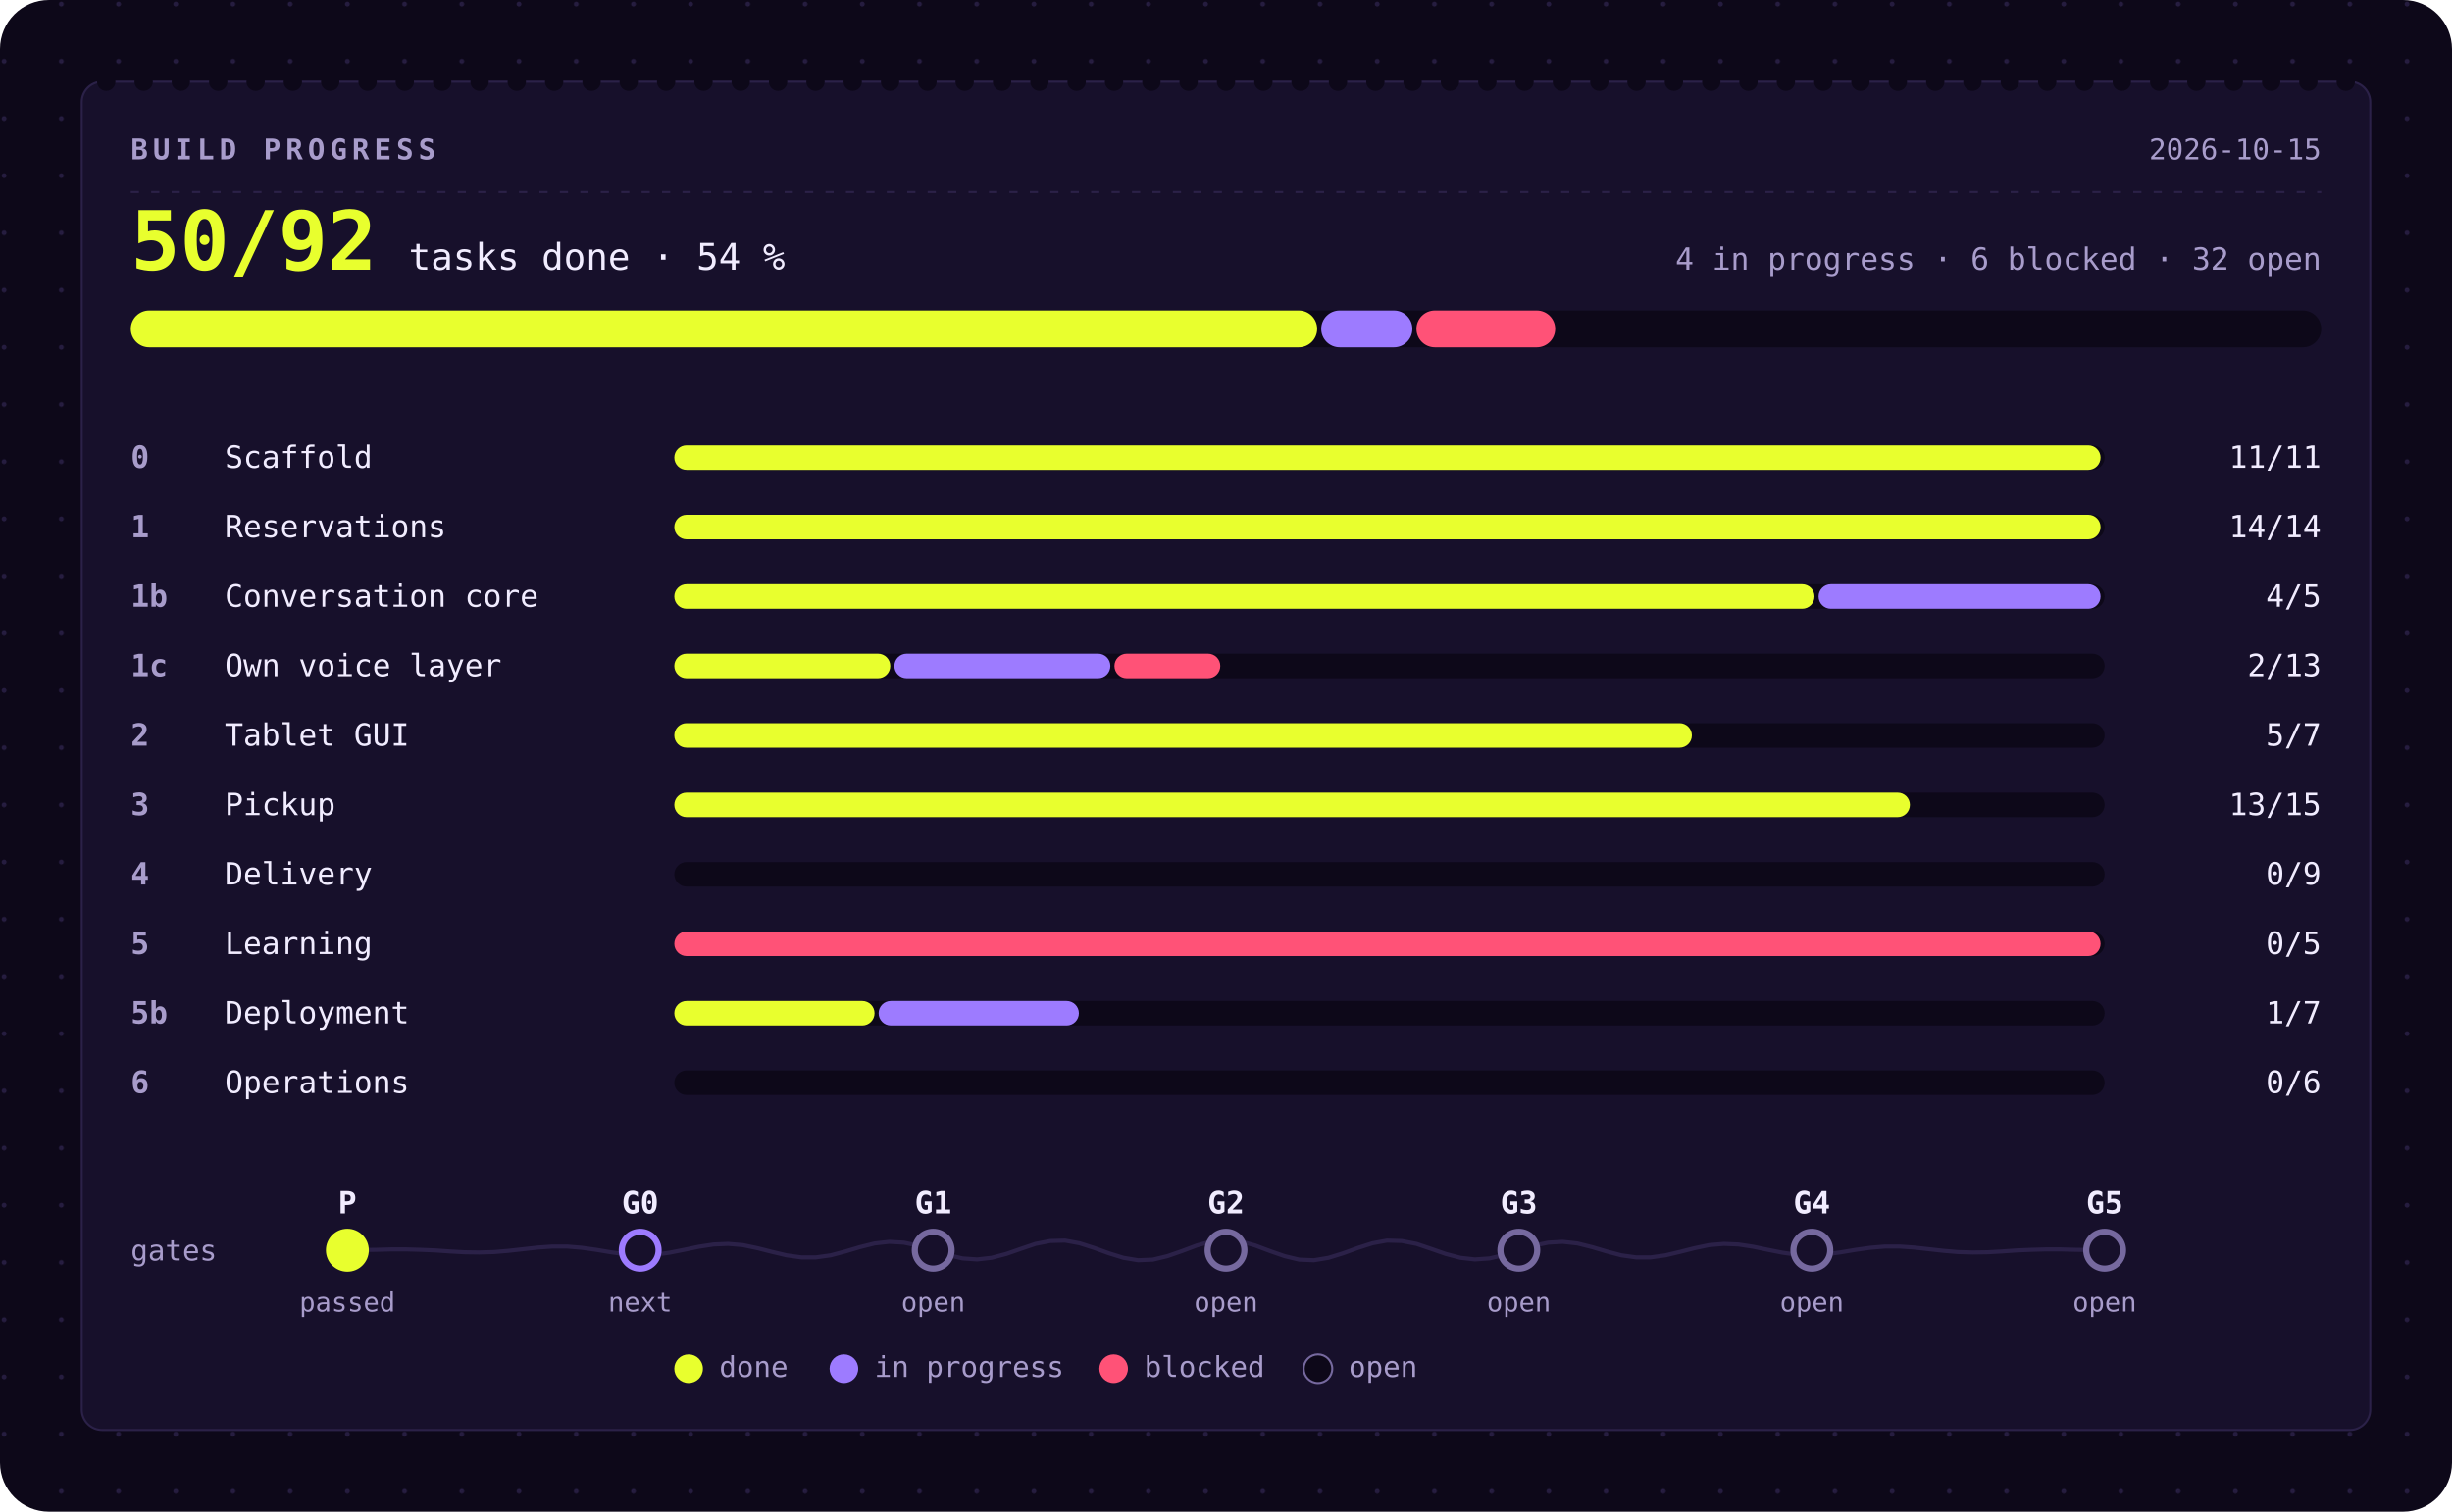
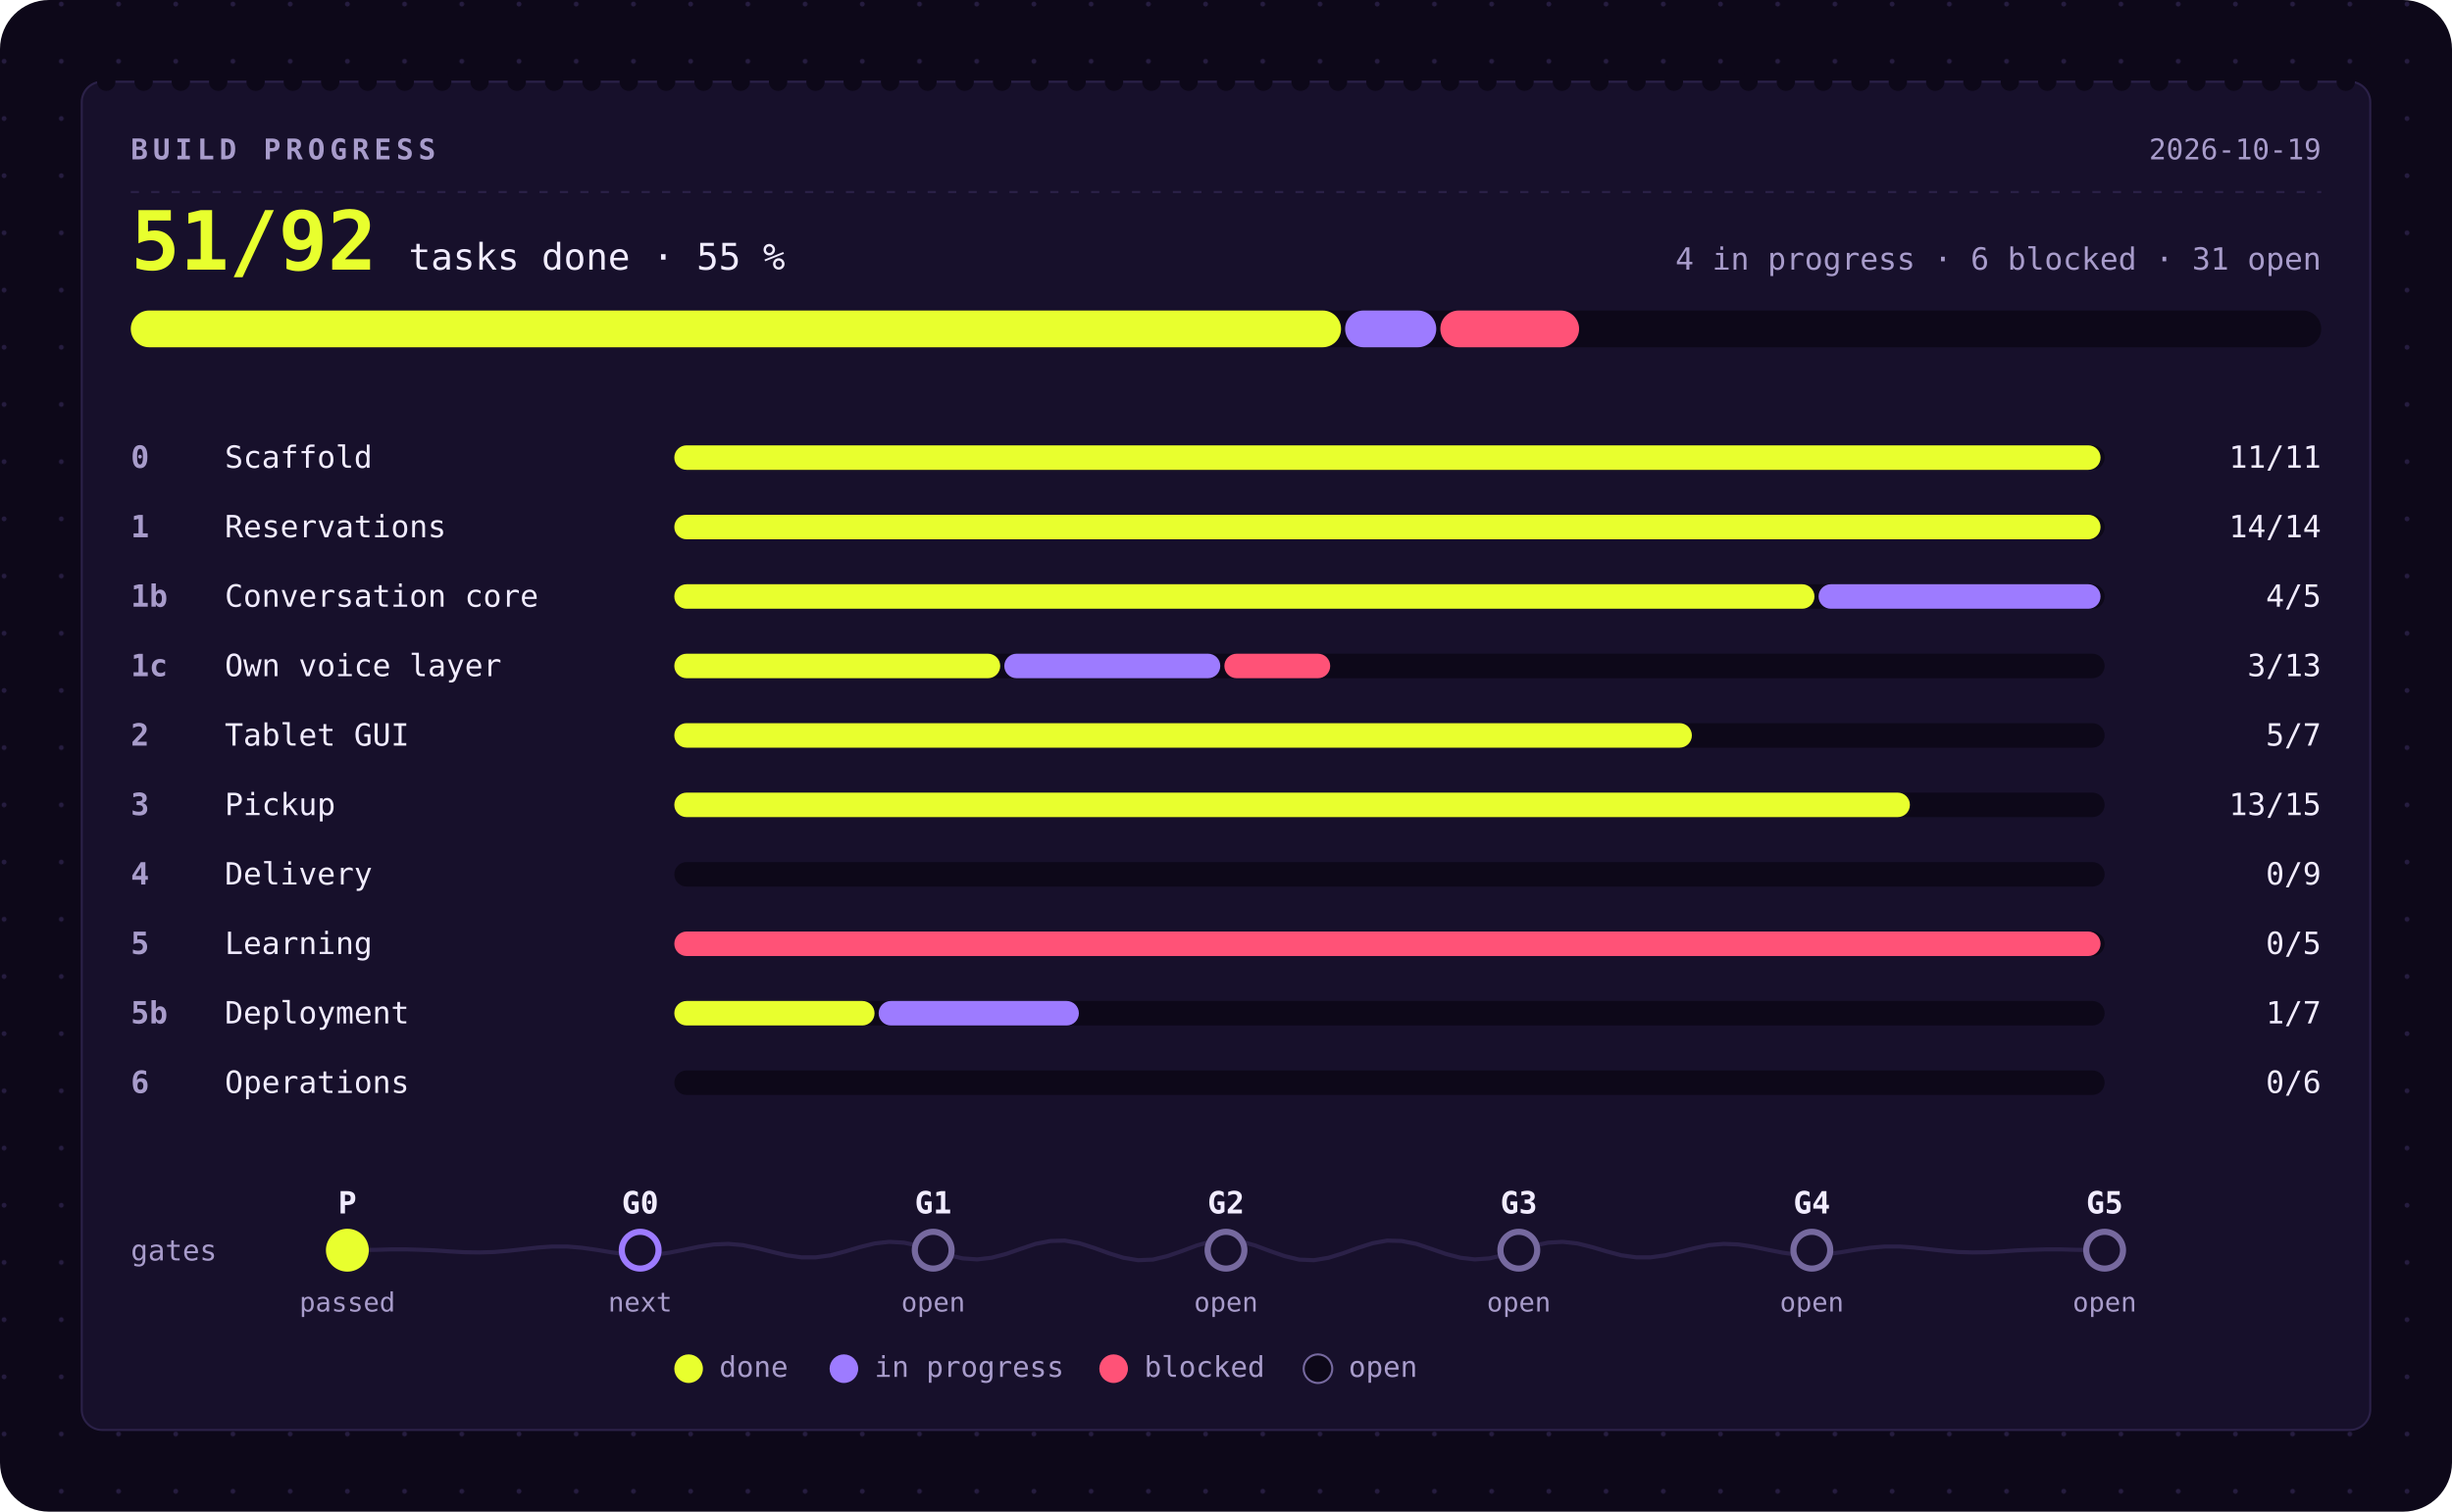
<svg xmlns="http://www.w3.org/2000/svg" width="1200" height="740" viewBox="0 0 1200 740" role="img" aria-labelledby="t d">
  <style>text{font-family:ui-monospace, 'JetBrains Mono', 'SF Mono', Menlo, Consolas, 'DejaVu Sans Mono', monospace}</style>
  <defs>
    <filter id="glow" filterUnits="userSpaceOnUse" x="0" y="0" width="1200" height="740">
      <feGaussianBlur stdDeviation="6" />
    </filter>
    <filter id="soft" filterUnits="userSpaceOnUse" x="0" y="0" width="1200" height="740">
      <feGaussianBlur stdDeviation="2.2" />
    </filter>
  </defs>
  <rect width="1200" height="740" rx="24" fill="#0D0819" />
  <pattern id="dots" width="28" height="28" patternUnits="userSpaceOnUse">
    <circle cx="2" cy="2" r="1.2" fill="#2B2148" />
  </pattern>
  <rect width="1200" height="740" rx="24" fill="url(#dots)" opacity="0.8" />
  <rect x="40" y="40" width="1120" height="660" rx="10" fill="#17102B" stroke="#2B2148" />
  <circle cx="52" cy="40" r="4.5" fill="#0D0819" />
  <circle cx="70.3" cy="40" r="4.5" fill="#0D0819" />
  <circle cx="88.5" cy="40" r="4.5" fill="#0D0819" />
  <circle cx="106.8" cy="40" r="4.5" fill="#0D0819" />
  <circle cx="125.1" cy="40" r="4.5" fill="#0D0819" />
  <circle cx="143.3" cy="40" r="4.5" fill="#0D0819" />
  <circle cx="161.6" cy="40" r="4.5" fill="#0D0819" />
  <circle cx="179.9" cy="40" r="4.5" fill="#0D0819" />
  <circle cx="198.1" cy="40" r="4.5" fill="#0D0819" />
  <circle cx="216.4" cy="40" r="4.5" fill="#0D0819" />
  <circle cx="234.7" cy="40" r="4.5" fill="#0D0819" />
  <circle cx="252.9" cy="40" r="4.5" fill="#0D0819" />
  <circle cx="271.2" cy="40" r="4.5" fill="#0D0819" />
  <circle cx="289.5" cy="40" r="4.5" fill="#0D0819" />
  <circle cx="307.7" cy="40" r="4.5" fill="#0D0819" />
  <circle cx="326" cy="40" r="4.5" fill="#0D0819" />
  <circle cx="344.3" cy="40" r="4.5" fill="#0D0819" />
  <circle cx="362.5" cy="40" r="4.5" fill="#0D0819" />
  <circle cx="380.8" cy="40" r="4.5" fill="#0D0819" />
  <circle cx="399.1" cy="40" r="4.5" fill="#0D0819" />
  <circle cx="417.3" cy="40" r="4.5" fill="#0D0819" />
  <circle cx="435.6" cy="40" r="4.5" fill="#0D0819" />
  <circle cx="453.9" cy="40" r="4.5" fill="#0D0819" />
  <circle cx="472.1" cy="40" r="4.5" fill="#0D0819" />
  <circle cx="490.4" cy="40" r="4.5" fill="#0D0819" />
  <circle cx="508.7" cy="40" r="4.5" fill="#0D0819" />
  <circle cx="526.9" cy="40" r="4.5" fill="#0D0819" />
  <circle cx="545.2" cy="40" r="4.5" fill="#0D0819" />
  <circle cx="563.5" cy="40" r="4.5" fill="#0D0819" />
  <circle cx="581.7" cy="40" r="4.5" fill="#0D0819" />
  <circle cx="600" cy="40" r="4.5" fill="#0D0819" />
  <circle cx="618.3" cy="40" r="4.5" fill="#0D0819" />
  <circle cx="636.5" cy="40" r="4.5" fill="#0D0819" />
  <circle cx="654.8" cy="40" r="4.5" fill="#0D0819" />
  <circle cx="673.1" cy="40" r="4.5" fill="#0D0819" />
  <circle cx="691.3" cy="40" r="4.5" fill="#0D0819" />
  <circle cx="709.6" cy="40" r="4.5" fill="#0D0819" />
  <circle cx="727.9" cy="40" r="4.5" fill="#0D0819" />
  <circle cx="746.1" cy="40" r="4.5" fill="#0D0819" />
  <circle cx="764.4" cy="40" r="4.5" fill="#0D0819" />
  <circle cx="782.7" cy="40" r="4.5" fill="#0D0819" />
  <circle cx="800.9" cy="40" r="4.5" fill="#0D0819" />
  <circle cx="819.2" cy="40" r="4.5" fill="#0D0819" />
  <circle cx="837.5" cy="40" r="4.5" fill="#0D0819" />
  <circle cx="855.7" cy="40" r="4.5" fill="#0D0819" />
  <circle cx="874" cy="40" r="4.5" fill="#0D0819" />
  <circle cx="892.3" cy="40" r="4.5" fill="#0D0819" />
  <circle cx="910.5" cy="40" r="4.5" fill="#0D0819" />
  <circle cx="928.8" cy="40" r="4.5" fill="#0D0819" />
  <circle cx="947.1" cy="40" r="4.5" fill="#0D0819" />
  <circle cx="965.3" cy="40" r="4.5" fill="#0D0819" />
  <circle cx="983.6" cy="40" r="4.5" fill="#0D0819" />
  <circle cx="1001.9" cy="40" r="4.5" fill="#0D0819" />
  <circle cx="1020.1" cy="40" r="4.5" fill="#0D0819" />
  <circle cx="1038.4" cy="40" r="4.5" fill="#0D0819" />
  <circle cx="1056.7" cy="40" r="4.5" fill="#0D0819" />
  <circle cx="1074.9" cy="40" r="4.5" fill="#0D0819" />
  <circle cx="1093.2" cy="40" r="4.5" fill="#0D0819" />
  <circle cx="1111.5" cy="40" r="4.5" fill="#0D0819" />
  <circle cx="1129.7" cy="40" r="4.5" fill="#0D0819" />
  <circle cx="1148" cy="40" r="4.5" fill="#0D0819" />
  <text x="64" y="78" font-size="14" fill="#A89CCB" font-weight="700" letter-spacing="2.4">BUILD PROGRESS</text>
-   <text x="1136" y="78" font-size="14" fill="#A89CCB" text-anchor="end">2026-10-15</text>
+   <text x="1136" y="78" font-size="14" fill="#A89CCB" text-anchor="end">2026-10-19</text>
  <line x1="64" y1="94" x2="1136" y2="94" stroke="#2B2148" stroke-dasharray="4 6" />
-   <text x="64" y="132" font-size="40" fill="#E8FF2E" font-weight="700">50/92</text>
-   <text x="200" y="132" font-size="18" fill="#F1ECFF">tasks done · 54 %</text>
-   <text x="1136" y="132" font-size="15" fill="#A89CCB" text-anchor="end">4 in progress · 6 blocked · 32 open</text>
+   <text x="64" y="132" font-size="40" fill="#E8FF2E" font-weight="700">51/92</text>
+   <text x="200" y="132" font-size="18" fill="#F1ECFF">tasks done · 55 %</text>
+   <text x="1136" y="132" font-size="15" fill="#A89CCB" text-anchor="end">4 in progress · 6 blocked · 31 open</text>
  <rect x="64" y="152" width="1072" height="18" rx="9" fill="#0D0819" />
-   <rect x="64" y="152" width="580.6" height="18" rx="9" fill="#E8FF2E" />
-   <rect x="646.6" y="152" width="44.6" height="18" rx="9" fill="#9D7BFF" />
-   <rect x="693.2" y="152" width="67.9" height="18" rx="9" fill="#FF5277" />
+   <rect x="64" y="152" width="592.3" height="18" rx="9" fill="#E8FF2E" />
+   <rect x="658.3" y="152" width="44.6" height="18" rx="9" fill="#9D7BFF" />
+   <rect x="704.9" y="152" width="67.9" height="18" rx="9" fill="#FF5277" />
  <text x="64" y="229" font-size="15" fill="#A89CCB" font-weight="700">0</text>
  <text x="110" y="229" font-size="15" fill="#F1ECFF">Scaffold</text>
  <rect x="330" y="218" width="700" height="12" rx="6" fill="#0D0819" />
  <rect x="330" y="218" width="698" height="12" rx="6" fill="#E8FF2E" />
  <text x="1136" y="229" font-size="15" fill="#F1ECFF" text-anchor="end">11/11</text>
  <text x="64" y="263" font-size="15" fill="#A89CCB" font-weight="700">1</text>
  <text x="110" y="263" font-size="15" fill="#F1ECFF">Reservations</text>
  <rect x="330" y="252" width="700" height="12" rx="6" fill="#0D0819" />
  <rect x="330" y="252" width="698" height="12" rx="6" fill="#E8FF2E" />
  <text x="1136" y="263" font-size="15" fill="#F1ECFF" text-anchor="end">14/14</text>
  <text x="64" y="297" font-size="15" fill="#A89CCB" font-weight="700">1b</text>
  <text x="110" y="297" font-size="15" fill="#F1ECFF">Conversation core</text>
  <rect x="330" y="286" width="700" height="12" rx="6" fill="#0D0819" />
  <rect x="330" y="286" width="558" height="12" rx="6" fill="#E8FF2E" />
  <rect x="890" y="286" width="138" height="12" rx="6" fill="#9D7BFF" />
  <text x="1136" y="297" font-size="15" fill="#F1ECFF" text-anchor="end">4/5</text>
  <text x="64" y="331" font-size="15" fill="#A89CCB" font-weight="700">1c</text>
  <text x="110" y="331" font-size="15" fill="#F1ECFF">Own voice layer</text>
  <rect x="330" y="320" width="700" height="12" rx="6" fill="#0D0819" />
-   <rect x="330" y="320" width="105.7" height="12" rx="6" fill="#E8FF2E" />
-   <rect x="437.7" y="320" width="105.7" height="12" rx="6" fill="#9D7BFF" />
-   <rect x="545.4" y="320" width="51.8" height="12" rx="6" fill="#FF5277" />
-   <text x="1136" y="331" font-size="15" fill="#F1ECFF" text-anchor="end">2/13</text>
+   <rect x="330" y="320" width="159.5" height="12" rx="6" fill="#E8FF2E" />
+   <rect x="491.5" y="320" width="105.7" height="12" rx="6" fill="#9D7BFF" />
+   <rect x="599.2" y="320" width="51.8" height="12" rx="6" fill="#FF5277" />
+   <text x="1136" y="331" font-size="15" fill="#F1ECFF" text-anchor="end">3/13</text>
  <text x="64" y="365" font-size="15" fill="#A89CCB" font-weight="700">2</text>
  <text x="110" y="365" font-size="15" fill="#F1ECFF">Tablet GUI</text>
  <rect x="330" y="354" width="700" height="12" rx="6" fill="#0D0819" />
  <rect x="330" y="354" width="498" height="12" rx="6" fill="#E8FF2E" />
  <text x="1136" y="365" font-size="15" fill="#F1ECFF" text-anchor="end">5/7</text>
  <text x="64" y="399" font-size="15" fill="#A89CCB" font-weight="700">3</text>
  <text x="110" y="399" font-size="15" fill="#F1ECFF">Pickup</text>
  <rect x="330" y="388" width="700" height="12" rx="6" fill="#0D0819" />
  <rect x="330" y="388" width="604.7" height="12" rx="6" fill="#E8FF2E" />
  <text x="1136" y="399" font-size="15" fill="#F1ECFF" text-anchor="end">13/15</text>
  <text x="64" y="433" font-size="15" fill="#A89CCB" font-weight="700">4</text>
  <text x="110" y="433" font-size="15" fill="#F1ECFF">Delivery</text>
  <rect x="330" y="422" width="700" height="12" rx="6" fill="#0D0819" />
  <text x="1136" y="433" font-size="15" fill="#F1ECFF" text-anchor="end">0/9</text>
  <text x="64" y="467" font-size="15" fill="#A89CCB" font-weight="700">5</text>
  <text x="110" y="467" font-size="15" fill="#F1ECFF">Learning</text>
  <rect x="330" y="456" width="700" height="12" rx="6" fill="#0D0819" />
  <rect x="330" y="456" width="698" height="12" rx="6" fill="#FF5277" />
  <text x="1136" y="467" font-size="15" fill="#F1ECFF" text-anchor="end">0/5</text>
  <text x="64" y="501" font-size="15" fill="#A89CCB" font-weight="700">5b</text>
  <text x="110" y="501" font-size="15" fill="#F1ECFF">Deployment</text>
  <rect x="330" y="490" width="700" height="12" rx="6" fill="#0D0819" />
  <rect x="330" y="490" width="98" height="12" rx="6" fill="#E8FF2E" />
  <rect x="430" y="490" width="98" height="12" rx="6" fill="#9D7BFF" />
  <text x="1136" y="501" font-size="15" fill="#F1ECFF" text-anchor="end">1/7</text>
  <text x="64" y="535" font-size="15" fill="#A89CCB" font-weight="700">6</text>
  <text x="110" y="535" font-size="15" fill="#F1ECFF">Operations</text>
  <rect x="330" y="524" width="700" height="12" rx="6" fill="#0D0819" />
  <text x="1136" y="535" font-size="15" fill="#F1ECFF" text-anchor="end">0/6</text>
  <path d="M170 612 L177.2 611.9 L184.3 611.8 L191.5 611.6 L198.7 611.6 L205.8 611.8 L213 612.1 L220.2 612.6 L227.3 613 L234.5 613.1 L241.7 612.9 L248.8 612.3 L256 611.5 L263.2 610.7 L270.3 610.2 L277.5 610.2 L284.7 610.8 L291.8 611.8 L299 613 L306.2 614 L313.3 614.5 L320.5 614.2 L327.7 613.2 L334.8 611.8 L342 610.3 L349.2 609.2 L356.3 608.9 L363.5 609.5 L370.7 611 L377.8 612.8 L385 614.5 L392.2 615.5 L399.3 615.5 L406.5 614.5 L413.7 612.6 L420.8 610.5 L428 608.7 L435.2 607.9 L442.3 608.3 L449.5 609.8 L456.7 612 L463.8 614.3 L471 616 L478.2 616.5 L485.3 615.7 L492.5 613.8 L499.7 611.3 L506.8 608.9 L514 607.5 L521.2 607.3 L528.3 608.6 L535.5 610.9 L542.7 613.5 L549.8 615.7 L557 616.9 L564.2 616.6 L571.3 614.9 L578.5 612.4 L585.7 609.7 L592.8 607.7 L600 607 L607.2 607.7 L614.3 609.7 L621.5 612.4 L628.7 614.9 L635.8 616.6 L643 616.9 L650.2 615.7 L657.3 613.5 L664.5 610.9 L671.7 608.6 L678.8 607.3 L686 607.5 L693.2 608.9 L700.3 611.3 L707.5 613.8 L714.7 615.7 L721.8 616.5 L729 616 L736.2 614.3 L743.3 612 L750.5 609.8 L757.7 608.3 L764.8 607.9 L772 608.7 L779.2 610.5 L786.3 612.6 L793.5 614.5 L800.7 615.5 L807.8 615.5 L815 614.5 L822.2 612.8 L829.3 611 L836.5 609.5 L843.7 608.9 L850.8 609.2 L858 610.3 L865.2 611.8 L872.3 613.2 L879.5 614.2 L886.7 614.5 L893.8 614 L901 613 L908.2 611.8 L915.3 610.8 L922.5 610.2 L929.7 610.2 L936.8 610.7 L944 611.5 L951.2 612.3 L958.3 612.9 L965.5 613.1 L972.7 613 L979.8 612.6 L987 612.1 L994.2 611.8 L1001.3 611.6 L1008.5 611.6 L1015.7 611.8 L1022.8 611.9 L1030 612" fill="none" stroke="#2B2148" stroke-width="2" />
  <circle cx="170" cy="612" r="9" fill="#E8FF2E" stroke="#E8FF2E" stroke-width="3" />
  <text x="170" y="594" font-size="15" fill="#F1ECFF" text-anchor="middle" font-weight="700">P</text>
  <text x="170" y="642" font-size="13" fill="#A89CCB" text-anchor="middle">passed</text>
  <circle cx="313.3" cy="612" r="9" fill="#17102B" stroke="#9D7BFF" stroke-width="3" />
  <text x="313.3" y="594" font-size="15" fill="#F1ECFF" text-anchor="middle" font-weight="700">G0</text>
  <text x="313.3" y="642" font-size="13" fill="#A89CCB" text-anchor="middle">next</text>
  <circle cx="456.7" cy="612" r="9" fill="#17102B" stroke="#76699F" stroke-width="3" />
  <text x="456.7" y="594" font-size="15" fill="#F1ECFF" text-anchor="middle" font-weight="700">G1</text>
  <text x="456.7" y="642" font-size="13" fill="#A89CCB" text-anchor="middle">open</text>
  <circle cx="600" cy="612" r="9" fill="#17102B" stroke="#76699F" stroke-width="3" />
  <text x="600" y="594" font-size="15" fill="#F1ECFF" text-anchor="middle" font-weight="700">G2</text>
  <text x="600" y="642" font-size="13" fill="#A89CCB" text-anchor="middle">open</text>
  <circle cx="743.3" cy="612" r="9" fill="#17102B" stroke="#76699F" stroke-width="3" />
  <text x="743.3" y="594" font-size="15" fill="#F1ECFF" text-anchor="middle" font-weight="700">G3</text>
  <text x="743.3" y="642" font-size="13" fill="#A89CCB" text-anchor="middle">open</text>
  <circle cx="886.7" cy="612" r="9" fill="#17102B" stroke="#76699F" stroke-width="3" />
  <text x="886.7" y="594" font-size="15" fill="#F1ECFF" text-anchor="middle" font-weight="700">G4</text>
  <text x="886.7" y="642" font-size="13" fill="#A89CCB" text-anchor="middle">open</text>
  <circle cx="1030" cy="612" r="9" fill="#17102B" stroke="#76699F" stroke-width="3" />
  <text x="1030" y="594" font-size="15" fill="#F1ECFF" text-anchor="middle" font-weight="700">G5</text>
  <text x="1030" y="642" font-size="13" fill="#A89CCB" text-anchor="middle">open</text>
  <text x="64" y="617" font-size="14" fill="#A89CCB">gates</text>
  <rect x="330" y="663" width="14" height="14" rx="7" fill="#E8FF2E" />
  <text x="352" y="674" font-size="14" fill="#A89CCB">done</text>
  <rect x="406" y="663" width="14" height="14" rx="7" fill="#9D7BFF" />
  <text x="428" y="674" font-size="14" fill="#A89CCB">in progress</text>
  <rect x="538" y="663" width="14" height="14" rx="7" fill="#FF5277" />
  <text x="560" y="674" font-size="14" fill="#A89CCB">blocked</text>
  <rect x="638" y="663" width="14" height="14" rx="7" fill="#0D0819" stroke="#76699F" />
  <text x="660" y="674" font-size="14" fill="#A89CCB">open</text>
</svg>
